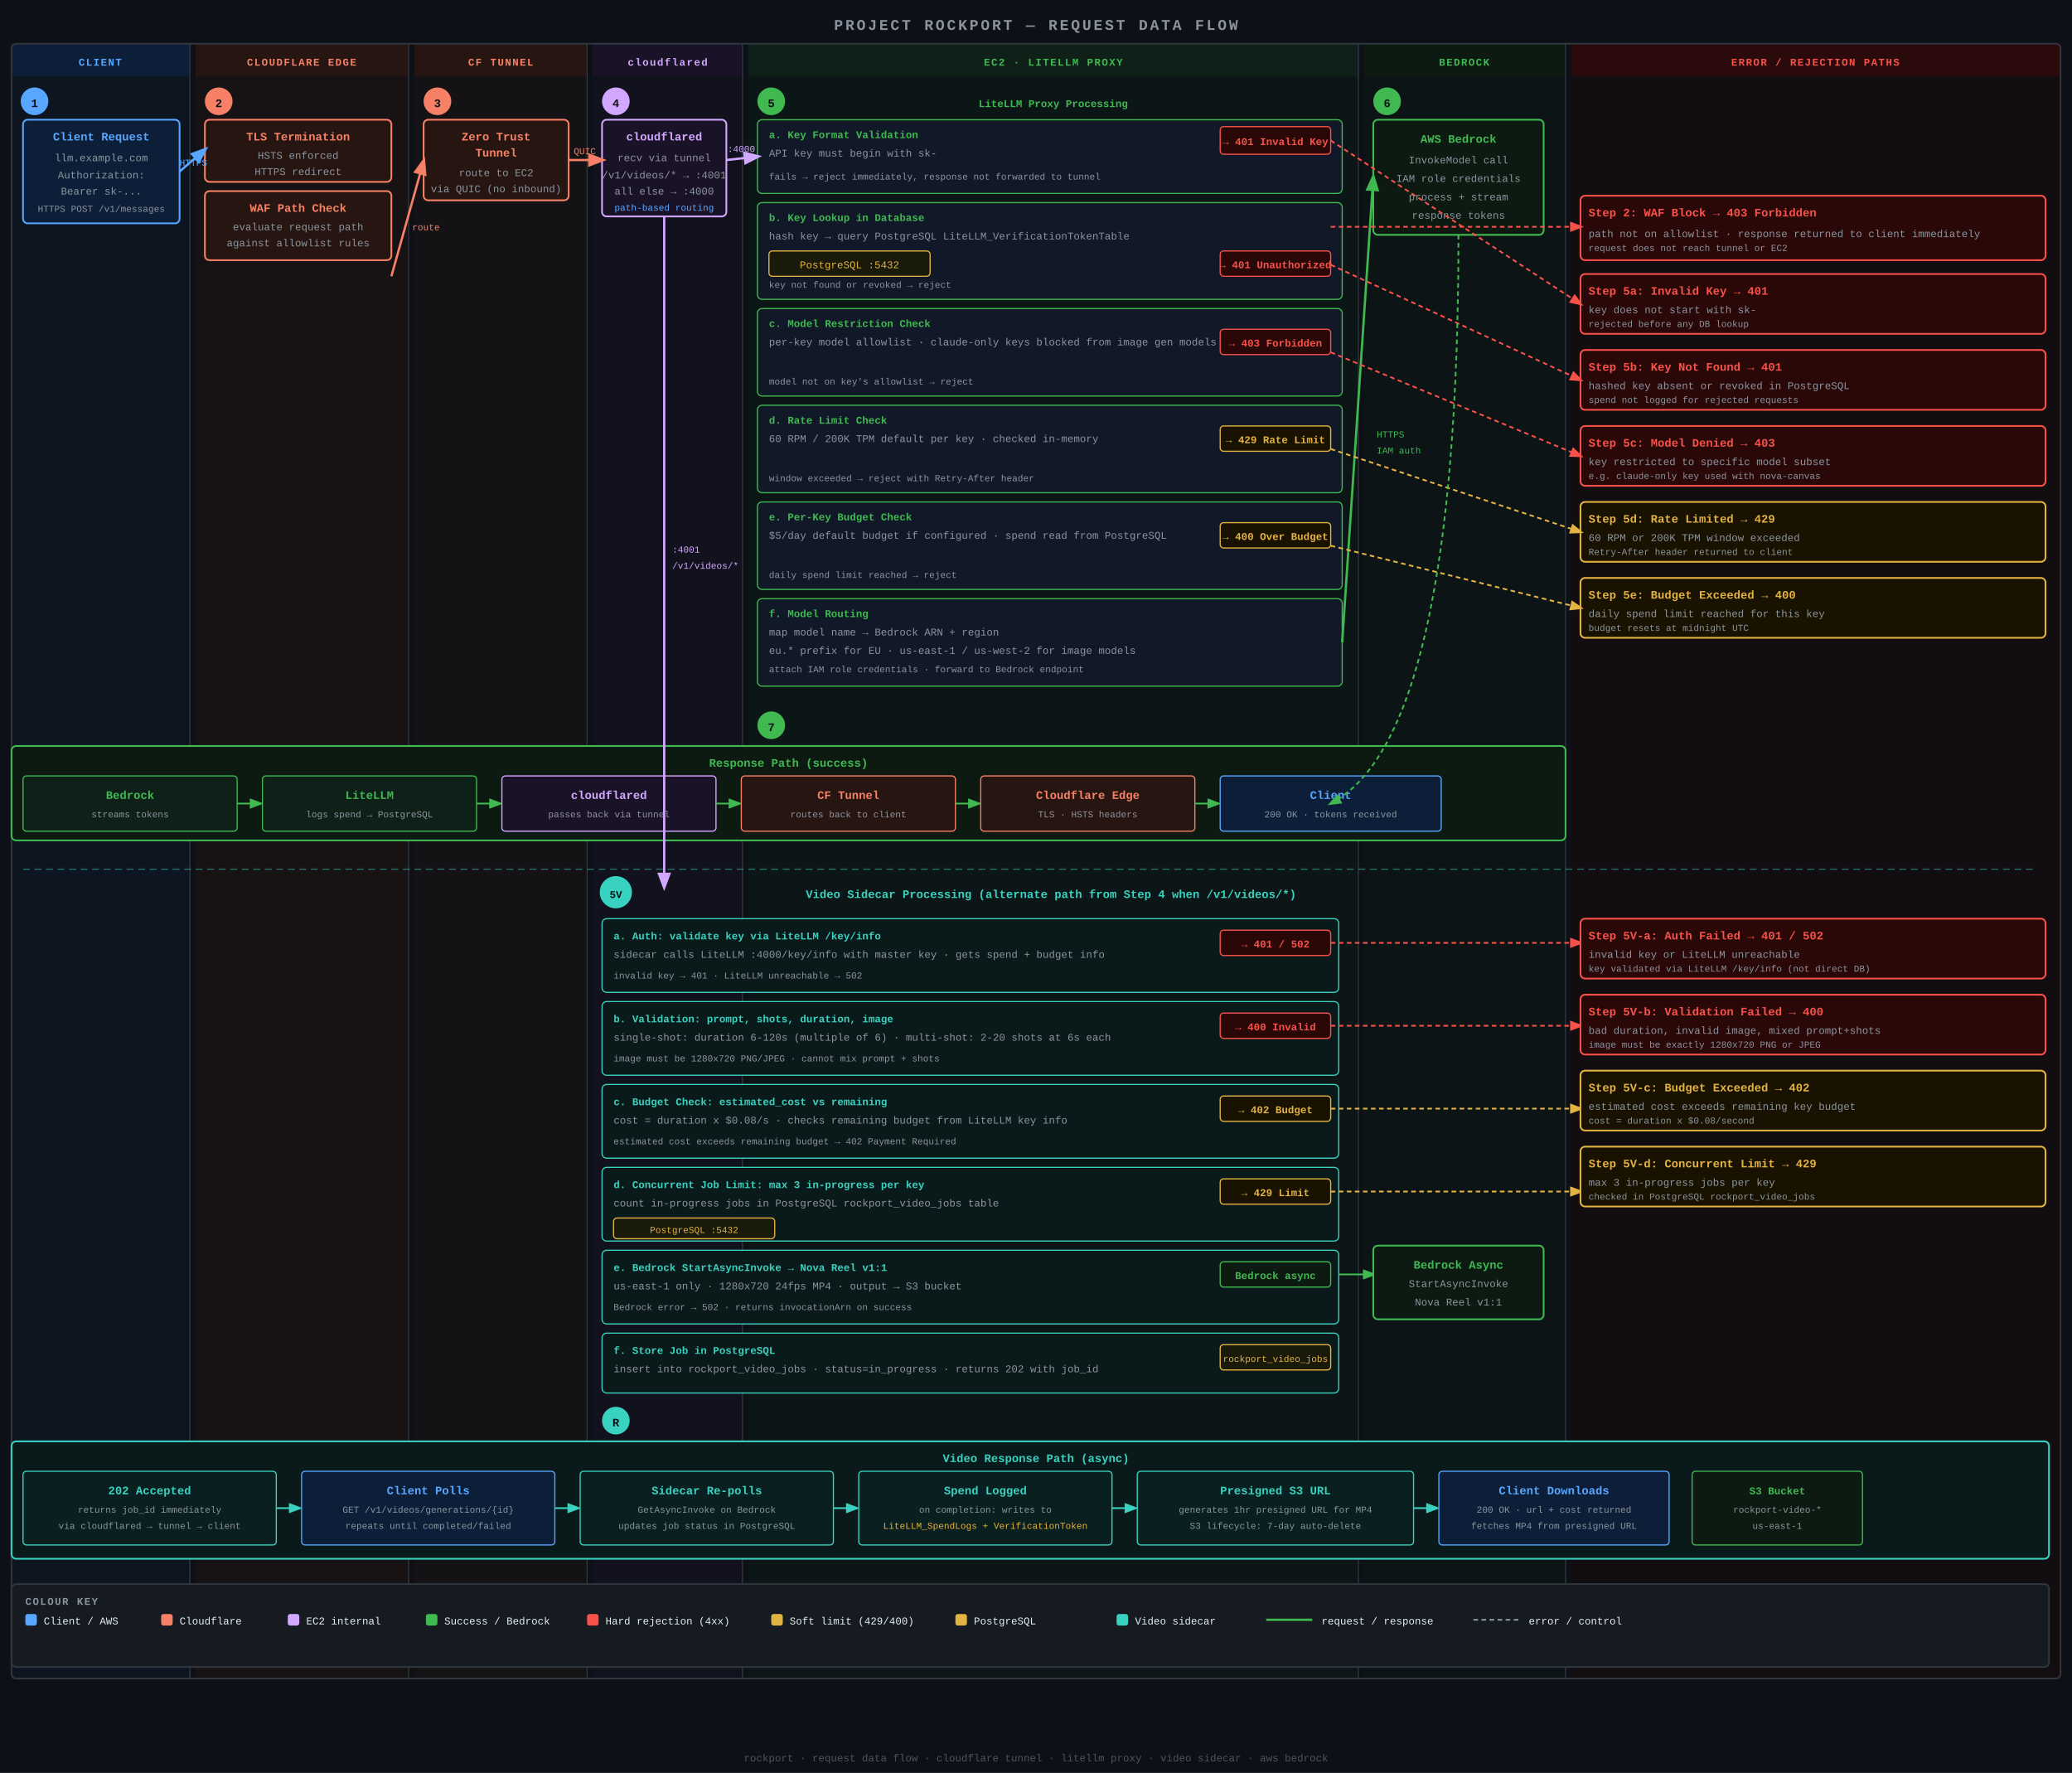
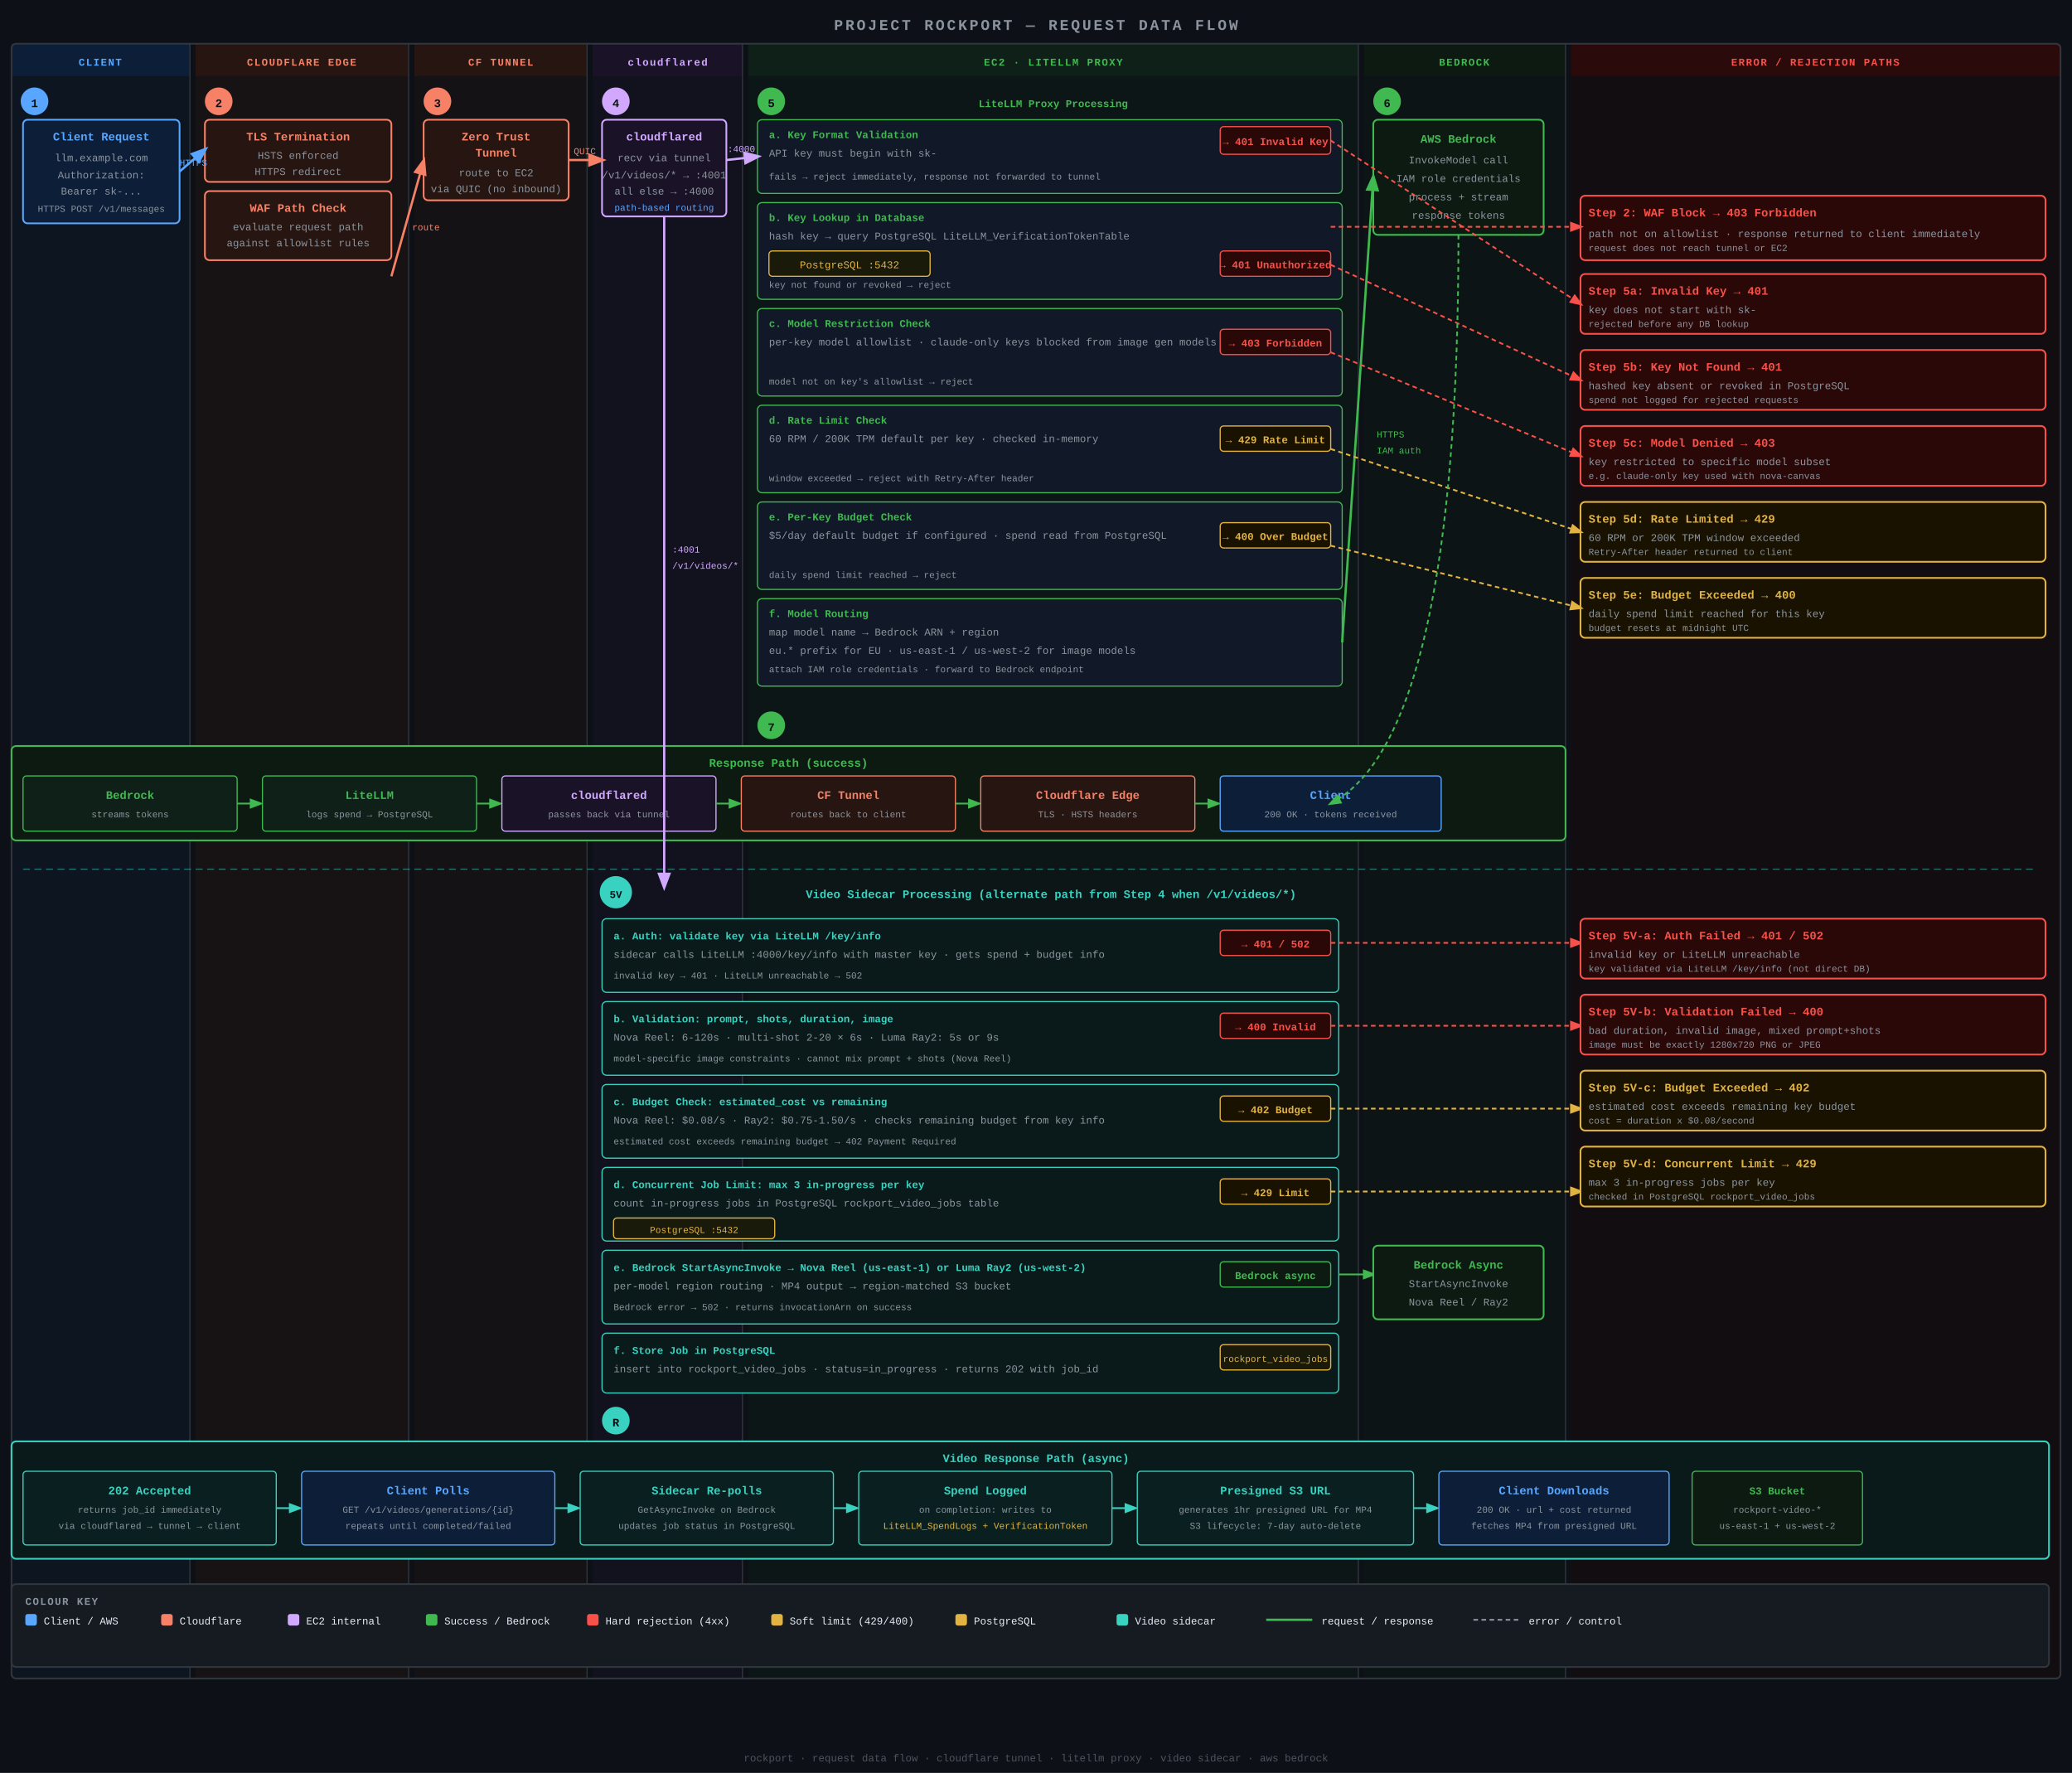
<svg xmlns="http://www.w3.org/2000/svg" viewBox="0 0 1800 1540" width="1800" height="1540" font-family="'Courier New', Courier, monospace">
  <defs>
    <marker id="ah" markerWidth="8" markerHeight="8" refX="6" refY="3" orient="auto">
      <path d="M0,0 L0,6 L8,3 z" fill="#8b949e" />
    </marker>
    <marker id="ah-green" markerWidth="8" markerHeight="8" refX="6" refY="3" orient="auto">
      <path d="M0,0 L0,6 L8,3 z" fill="#3fb950" />
    </marker>
    <marker id="ah-red" markerWidth="8" markerHeight="8" refX="6" refY="3" orient="auto">
      <path d="M0,0 L0,6 L8,3 z" fill="#f85149" />
    </marker>
    <marker id="ah-orange" markerWidth="8" markerHeight="8" refX="6" refY="3" orient="auto">
      <path d="M0,0 L0,6 L8,3 z" fill="#f78166" />
    </marker>
    <marker id="ah-blue" markerWidth="8" markerHeight="8" refX="6" refY="3" orient="auto">
      <path d="M0,0 L0,6 L8,3 z" fill="#58a6ff" />
    </marker>
    <marker id="ah-purple" markerWidth="8" markerHeight="8" refX="6" refY="3" orient="auto">
      <path d="M0,0 L0,6 L8,3 z" fill="#d2a8ff" />
    </marker>
    <marker id="ah-yellow" markerWidth="8" markerHeight="8" refX="6" refY="3" orient="auto">
      <path d="M0,0 L0,6 L8,3 z" fill="#e3b341" />
    </marker>
    <marker id="ah-cyan" markerWidth="8" markerHeight="8" refX="6" refY="3" orient="auto">
      <path d="M0,0 L0,6 L8,3 z" fill="#39d2c0" />
    </marker>
    <marker id="ah-down" markerWidth="8" markerHeight="8" refX="3" refY="6" orient="auto">
      <path d="M0,0 L6,0 L3,8 z" fill="#d2a8ff" />
    </marker>
  </defs>
  <rect width="1800" height="1540" fill="#0d1117" />
  <text x="900" y="26" text-anchor="middle" fill="#8b949e" font-size="13" font-weight="bold" letter-spacing="2">PROJECT ROCKPORT — REQUEST DATA FLOW</text>
  <rect x="10" y="38" width="155" height="1420" rx="0" fill="#0d1f38" opacity="0.3" />
  <rect x="170" y="38" width="185" height="1420" rx="0" fill="#261510" opacity="0.4" />
  <rect x="360" y="38" width="150" height="1420" rx="0" fill="#261510" opacity="0.25" />
  <rect x="515" y="38" width="130" height="1420" rx="0" fill="#1a1327" opacity="0.35" />
  <rect x="650" y="38" width="530" height="1420" rx="0" fill="#0f2018" opacity="0.35" />
  <rect x="1185" y="38" width="175" height="1420" rx="0" fill="#0d1a12" opacity="0.4" />
  <rect x="1365" y="38" width="425" height="1420" rx="0" fill="#1a0808" opacity="0.4" />
  <rect x="10" y="38" width="155" height="28" fill="#0d1f38" />
  <rect x="170" y="38" width="185" height="28" fill="#261510" />
  <rect x="360" y="38" width="150" height="28" fill="#261510" />
  <rect x="515" y="38" width="130" height="28" fill="#1a1327" />
  <rect x="650" y="38" width="530" height="28" fill="#0f2018" />
  <rect x="1185" y="38" width="175" height="28" fill="#0d1a12" />
  <rect x="1365" y="38" width="425" height="28" fill="#2a0a0a" />
  <text x="87" y="57" text-anchor="middle" fill="#58a6ff" font-size="9" font-weight="bold" letter-spacing="1">CLIENT</text>
  <text x="262" y="57" text-anchor="middle" fill="#f78166" font-size="9" font-weight="bold" letter-spacing="1">CLOUDFLARE EDGE</text>
  <text x="435" y="57" text-anchor="middle" fill="#f78166" font-size="9" font-weight="bold" letter-spacing="1">CF TUNNEL</text>
  <text x="580" y="57" text-anchor="middle" fill="#d2a8ff" font-size="9" font-weight="bold" letter-spacing="1">cloudflared</text>
  <text x="915" y="57" text-anchor="middle" fill="#3fb950" font-size="9" font-weight="bold" letter-spacing="1">EC2 · LITELLM PROXY</text>
  <text x="1272" y="57" text-anchor="middle" fill="#3fb950" font-size="9" font-weight="bold" letter-spacing="1">BEDROCK</text>
  <text x="1577" y="57" text-anchor="middle" fill="#f85149" font-size="9" font-weight="bold" letter-spacing="1">ERROR / REJECTION PATHS</text>
  <line x1="165" y1="38" x2="165" y2="1458" stroke="#30363d" stroke-width="1" />
  <line x1="355" y1="38" x2="355" y2="1458" stroke="#30363d" stroke-width="1" />
  <line x1="510" y1="38" x2="510" y2="1458" stroke="#30363d" stroke-width="1" />
  <line x1="645" y1="38" x2="645" y2="1458" stroke="#30363d" stroke-width="1" />
  <line x1="1180" y1="38" x2="1180" y2="1458" stroke="#30363d" stroke-width="1" />
  <line x1="1360" y1="38" x2="1360" y2="1458" stroke="#30363d" stroke-width="1" />
  <rect x="10" y="38" width="1780" height="1420" rx="4" fill="none" stroke="#30363d" stroke-width="1.5" />
  <circle cx="30" cy="88" r="12" fill="#58a6ff" />
  <text x="30" y="93" text-anchor="middle" fill="#0d1117" font-size="10" font-weight="bold">1</text>
  <rect x="20" y="104" width="136" height="90" rx="4" fill="#0d1f38" stroke="#58a6ff" stroke-width="1.5" />
  <text x="88" y="122" text-anchor="middle" fill="#58a6ff" font-size="10" font-weight="bold">Client Request</text>
  <text x="88" y="140" text-anchor="middle" fill="#8b949e" font-size="9">llm.example.com</text>
  <text x="88" y="155" text-anchor="middle" fill="#8b949e" font-size="9">Authorization:</text>
  <text x="88" y="169" text-anchor="middle" fill="#8b949e" font-size="9">Bearer sk-...</text>
  <text x="88" y="184" text-anchor="middle" fill="#8b949e" font-size="8">HTTPS POST /v1/messages</text>
  <circle cx="190" cy="88" r="12" fill="#f78166" />
  <text x="190" y="93" text-anchor="middle" fill="#0d1117" font-size="10" font-weight="bold">2</text>
  <rect x="178" y="104" width="162" height="54" rx="4" fill="#261510" stroke="#f78166" stroke-width="1.5" />
  <text x="259" y="122" text-anchor="middle" fill="#f78166" font-size="10" font-weight="bold">TLS Termination</text>
  <text x="259" y="138" text-anchor="middle" fill="#8b949e" font-size="9">HSTS enforced</text>
  <text x="259" y="152" text-anchor="middle" fill="#8b949e" font-size="9">HTTPS redirect</text>
  <rect x="178" y="166" width="162" height="60" rx="4" fill="#261510" stroke="#f78166" stroke-width="1.5" />
  <text x="259" y="184" text-anchor="middle" fill="#f78166" font-size="10" font-weight="bold">WAF Path Check</text>
  <text x="259" y="200" text-anchor="middle" fill="#8b949e" font-size="9">evaluate request path</text>
  <text x="259" y="214" text-anchor="middle" fill="#8b949e" font-size="9">against allowlist rules</text>
  <circle cx="380" cy="88" r="12" fill="#f78166" />
  <text x="380" y="93" text-anchor="middle" fill="#0d1117" font-size="10" font-weight="bold">3</text>
  <rect x="368" y="104" width="126" height="70" rx="4" fill="#261510" stroke="#f78166" stroke-width="1.5" />
  <text x="431" y="122" text-anchor="middle" fill="#f78166" font-size="10" font-weight="bold">Zero Trust</text>
  <text x="431" y="136" text-anchor="middle" fill="#f78166" font-size="10" font-weight="bold">Tunnel</text>
  <text x="431" y="153" text-anchor="middle" fill="#8b949e" font-size="9">route to EC2</text>
  <text x="431" y="167" text-anchor="middle" fill="#8b949e" font-size="9">via QUIC (no inbound)</text>
  <circle cx="535" cy="88" r="12" fill="#d2a8ff" />
  <text x="535" y="93" text-anchor="middle" fill="#0d1117" font-size="10" font-weight="bold">4</text>
  <rect x="523" y="104" width="108" height="84" rx="4" fill="#1a1327" stroke="#d2a8ff" stroke-width="1.5" />
  <text x="577" y="122" text-anchor="middle" fill="#d2a8ff" font-size="10" font-weight="bold">cloudflared</text>
  <text x="577" y="140" text-anchor="middle" fill="#8b949e" font-size="9">recv via tunnel</text>
  <text x="577" y="155" text-anchor="middle" fill="#8b949e" font-size="9">/v1/videos/* → :4001</text>
  <text x="577" y="169" text-anchor="middle" fill="#8b949e" font-size="9">all else → :4000</text>
  <text x="577" y="183" text-anchor="middle" fill="#58a6ff" font-size="8">path-based routing</text>
  <circle cx="670" cy="88" r="12" fill="#3fb950" />
  <text x="670" y="93" text-anchor="middle" fill="#0d1117" font-size="10" font-weight="bold">5</text>
  <text x="915" y="93" text-anchor="middle" fill="#3fb950" font-size="9" font-weight="bold">LiteLLM Proxy Processing</text>
  <rect x="658" y="104" width="508" height="64" rx="4" fill="#111827" stroke="#3fb950" stroke-width="1" />
  <text x="668" y="120" fill="#3fb950" font-size="9" font-weight="bold">a.  Key Format Validation</text>
  <text x="668" y="136" fill="#8b949e" font-size="9">API key must begin with  sk-</text>
  <rect x="1060" y="110" width="96" height="24" rx="3" fill="#2a0808" stroke="#f85149" stroke-width="1" />
  <text x="1108" y="126" text-anchor="middle" fill="#f85149" font-size="9" font-weight="bold">→ 401 Invalid Key</text>
  <text x="668" y="156" fill="#8b949e" font-size="8">fails → reject immediately, response not forwarded to tunnel</text>
  <rect x="658" y="176" width="508" height="84" rx="4" fill="#111827" stroke="#3fb950" stroke-width="1" />
  <text x="668" y="192" fill="#3fb950" font-size="9" font-weight="bold">b.  Key Lookup in Database</text>
  <text x="668" y="208" fill="#8b949e" font-size="9">hash key → query PostgreSQL  LiteLLM_VerificationTokenTable</text>
  <rect x="668" y="218" width="140" height="22" rx="3" fill="#1a1a0a" stroke="#e3b341" stroke-width="1" />
  <text x="738" y="233" text-anchor="middle" fill="#e3b341" font-size="9">PostgreSQL :5432</text>
  <rect x="1060" y="218" width="96" height="22" rx="3" fill="#2a0808" stroke="#f85149" stroke-width="1" />
  <text x="1108" y="233" text-anchor="middle" fill="#f85149" font-size="9" font-weight="bold">→ 401 Unauthorized</text>
  <text x="668" y="250" fill="#8b949e" font-size="8">key not found or revoked → reject</text>
  <rect x="658" y="268" width="508" height="76" rx="4" fill="#111827" stroke="#3fb950" stroke-width="1" />
  <text x="668" y="284" fill="#3fb950" font-size="9" font-weight="bold">c.  Model Restriction Check</text>
  <text x="668" y="300" fill="#8b949e" font-size="9">per-key model allowlist · claude-only keys blocked from image gen models</text>
  <rect x="1060" y="286" width="96" height="22" rx="3" fill="#2a0808" stroke="#f85149" stroke-width="1" />
  <text x="1108" y="301" text-anchor="middle" fill="#f85149" font-size="9" font-weight="bold">→ 403 Forbidden</text>
  <text x="668" y="334" fill="#8b949e" font-size="8">model not on key's allowlist → reject</text>
  <rect x="658" y="352" width="508" height="76" rx="4" fill="#111827" stroke="#3fb950" stroke-width="1" />
  <text x="668" y="368" fill="#3fb950" font-size="9" font-weight="bold">d.  Rate Limit Check</text>
  <text x="668" y="384" fill="#8b949e" font-size="9">60 RPM  /  200K TPM default per key  ·  checked in-memory</text>
  <rect x="1060" y="370" width="96" height="22" rx="3" fill="#1a1200" stroke="#e3b341" stroke-width="1" />
  <text x="1108" y="385" text-anchor="middle" fill="#e3b341" font-size="9" font-weight="bold">→ 429 Rate Limit</text>
  <text x="668" y="418" fill="#8b949e" font-size="8">window exceeded → reject with Retry-After header</text>
  <rect x="658" y="436" width="508" height="76" rx="4" fill="#111827" stroke="#3fb950" stroke-width="1" />
  <text x="668" y="452" fill="#3fb950" font-size="9" font-weight="bold">e.  Per-Key Budget Check</text>
  <text x="668" y="468" fill="#8b949e" font-size="9">$5/day default budget if configured  ·  spend read from PostgreSQL</text>
  <rect x="1060" y="454" width="96" height="22" rx="3" fill="#1a1200" stroke="#e3b341" stroke-width="1" />
  <text x="1108" y="469" text-anchor="middle" fill="#e3b341" font-size="9" font-weight="bold">→ 400 Over Budget</text>
  <text x="668" y="502" fill="#8b949e" font-size="8">daily spend limit reached → reject</text>
  <rect x="658" y="520" width="508" height="76" rx="4" fill="#111827" stroke="#3fb950" stroke-width="1" />
  <text x="668" y="536" fill="#3fb950" font-size="9" font-weight="bold">f.  Model Routing</text>
  <text x="668" y="552" fill="#8b949e" font-size="9">map model name → Bedrock ARN + region</text>
  <text x="668" y="568" fill="#8b949e" font-size="9">eu.* prefix for EU  ·  us-east-1 / us-west-2 for image models</text>
  <text x="668" y="584" fill="#8b949e" font-size="8">attach IAM role credentials · forward to Bedrock endpoint</text>
  <circle cx="1205" cy="88" r="12" fill="#3fb950" />
  <text x="1205" y="93" text-anchor="middle" fill="#0d1117" font-size="10" font-weight="bold">6</text>
  <rect x="1193" y="104" width="148" height="100" rx="4" fill="#0d1a12" stroke="#3fb950" stroke-width="1.5" />
  <text x="1267" y="124" text-anchor="middle" fill="#3fb950" font-size="10" font-weight="bold">AWS Bedrock</text>
  <text x="1267" y="142" text-anchor="middle" fill="#8b949e" font-size="9">InvokeModel call</text>
  <text x="1267" y="158" text-anchor="middle" fill="#8b949e" font-size="9">IAM role credentials</text>
  <text x="1267" y="174" text-anchor="middle" fill="#8b949e" font-size="9">process + stream</text>
  <text x="1267" y="190" text-anchor="middle" fill="#8b949e" font-size="9">response tokens</text>
  <rect x="1373" y="170" width="404" height="56" rx="4" fill="#2a0808" stroke="#f85149" stroke-width="1.5" />
  <text x="1380" y="188" fill="#f85149" font-size="10" font-weight="bold">Step 2: WAF Block → 403 Forbidden</text>
  <text x="1380" y="206" fill="#8b949e" font-size="9">path not on allowlist · response returned to client immediately</text>
  <text x="1380" y="218" fill="#8b949e" font-size="8">request does not reach tunnel or EC2</text>
  <rect x="1373" y="238" width="404" height="52" rx="4" fill="#2a0808" stroke="#f85149" stroke-width="1.5" />
  <text x="1380" y="256" fill="#f85149" font-size="10" font-weight="bold">Step 5a: Invalid Key → 401</text>
  <text x="1380" y="272" fill="#8b949e" font-size="9">key does not start with  sk-</text>
  <text x="1380" y="284" fill="#8b949e" font-size="8">rejected before any DB lookup</text>
  <rect x="1373" y="304" width="404" height="52" rx="4" fill="#2a0808" stroke="#f85149" stroke-width="1.5" />
  <text x="1380" y="322" fill="#f85149" font-size="10" font-weight="bold">Step 5b: Key Not Found → 401</text>
  <text x="1380" y="338" fill="#8b949e" font-size="9">hashed key absent or revoked in PostgreSQL</text>
  <text x="1380" y="350" fill="#8b949e" font-size="8">spend not logged for rejected requests</text>
  <rect x="1373" y="370" width="404" height="52" rx="4" fill="#2a0808" stroke="#f85149" stroke-width="1.5" />
  <text x="1380" y="388" fill="#f85149" font-size="10" font-weight="bold">Step 5c: Model Denied → 403</text>
  <text x="1380" y="404" fill="#8b949e" font-size="9">key restricted to specific model subset</text>
  <text x="1380" y="416" fill="#8b949e" font-size="8">e.g. claude-only key used with nova-canvas</text>
  <rect x="1373" y="436" width="404" height="52" rx="4" fill="#1a1200" stroke="#e3b341" stroke-width="1.5" />
  <text x="1380" y="454" fill="#e3b341" font-size="10" font-weight="bold">Step 5d: Rate Limited → 429</text>
  <text x="1380" y="470" fill="#8b949e" font-size="9">60 RPM or 200K TPM window exceeded</text>
  <text x="1380" y="482" fill="#8b949e" font-size="8">Retry-After header returned to client</text>
  <rect x="1373" y="502" width="404" height="52" rx="4" fill="#1a1200" stroke="#e3b341" stroke-width="1.5" />
  <text x="1380" y="520" fill="#e3b341" font-size="10" font-weight="bold">Step 5e: Budget Exceeded → 400</text>
  <text x="1380" y="536" fill="#8b949e" font-size="9">daily spend limit reached for this key</text>
  <text x="1380" y="548" fill="#8b949e" font-size="8">budget resets at midnight UTC</text>
  <circle cx="670" cy="630" r="12" fill="#3fb950" />
  <text x="670" y="635" text-anchor="middle" fill="#0d1117" font-size="10" font-weight="bold">7</text>
  <rect x="10" y="648" width="1350" height="82" rx="4" fill="#0d1a12" stroke="#3fb950" stroke-width="1.5" />
  <text x="685" y="666" text-anchor="middle" fill="#3fb950" font-size="10" font-weight="bold">Response Path (success)</text>
  <rect x="20" y="674" width="186" height="48" rx="3" fill="#0f2018" stroke="#3fb950" stroke-width="1" />
  <text x="113" y="694" text-anchor="middle" fill="#3fb950" font-size="10" font-weight="bold">Bedrock</text>
  <text x="113" y="710" text-anchor="middle" fill="#8b949e" font-size="8">streams tokens</text>
  <line x1="206" y1="698" x2="226" y2="698" stroke="#3fb950" stroke-width="1.5" marker-end="url(#ah-green)" />
  <rect x="228" y="674" width="186" height="48" rx="3" fill="#0f2018" stroke="#3fb950" stroke-width="1" />
  <text x="321" y="694" text-anchor="middle" fill="#3fb950" font-size="10" font-weight="bold">LiteLLM</text>
  <text x="321" y="710" text-anchor="middle" fill="#8b949e" font-size="8">logs spend → PostgreSQL</text>
  <line x1="414" y1="698" x2="434" y2="698" stroke="#3fb950" stroke-width="1.5" marker-end="url(#ah-green)" />
  <rect x="436" y="674" width="186" height="48" rx="3" fill="#1a1327" stroke="#d2a8ff" stroke-width="1" />
  <text x="529" y="694" text-anchor="middle" fill="#d2a8ff" font-size="10" font-weight="bold">cloudflared</text>
  <text x="529" y="710" text-anchor="middle" fill="#8b949e" font-size="8">passes back via tunnel</text>
  <line x1="622" y1="698" x2="642" y2="698" stroke="#3fb950" stroke-width="1.5" marker-end="url(#ah-green)" />
  <rect x="644" y="674" width="186" height="48" rx="3" fill="#261510" stroke="#f78166" stroke-width="1" />
  <text x="737" y="694" text-anchor="middle" fill="#f78166" font-size="10" font-weight="bold">CF Tunnel</text>
  <text x="737" y="710" text-anchor="middle" fill="#8b949e" font-size="8">routes back to client</text>
  <line x1="830" y1="698" x2="850" y2="698" stroke="#3fb950" stroke-width="1.5" marker-end="url(#ah-green)" />
  <rect x="852" y="674" width="186" height="48" rx="3" fill="#261510" stroke="#f78166" stroke-width="1" />
  <text x="945" y="694" text-anchor="middle" fill="#f78166" font-size="10" font-weight="bold">Cloudflare Edge</text>
  <text x="945" y="710" text-anchor="middle" fill="#8b949e" font-size="8">TLS · HSTS headers</text>
  <line x1="1038" y1="698" x2="1058" y2="698" stroke="#3fb950" stroke-width="1.5" marker-end="url(#ah-green)" />
  <rect x="1060" y="674" width="192" height="48" rx="3" fill="#0d1f38" stroke="#58a6ff" stroke-width="1" />
  <text x="1156" y="694" text-anchor="middle" fill="#58a6ff" font-size="10" font-weight="bold">Client</text>
  <text x="1156" y="710" text-anchor="middle" fill="#8b949e" font-size="8">200 OK · tokens received</text>
  <line x1="156" y1="149" x2="178" y2="130" stroke="#58a6ff" stroke-width="2" marker-end="url(#ah-blue)" />
  <text x="168" y="144" text-anchor="middle" fill="#58a6ff" font-size="8">HTTPS</text>
  <line x1="340" y1="240" x2="368" y2="140" stroke="#f78166" stroke-width="2" marker-end="url(#ah-orange)" />
  <text x="358" y="200" fill="#f78166" font-size="8">route</text>
  <line x1="494" y1="139" x2="523" y2="139" stroke="#f78166" stroke-width="2" marker-end="url(#ah-orange)" />
  <text x="508" y="134" text-anchor="middle" fill="#f78166" font-size="8">QUIC</text>
  <line x1="631" y1="139" x2="658" y2="136" stroke="#d2a8ff" stroke-width="2" marker-end="url(#ah-purple)" />
  <text x="644" y="132" text-anchor="middle" fill="#d2a8ff" font-size="8">:4000</text>
  <line x1="1166" y1="558" x2="1193" y2="154" stroke="#3fb950" stroke-width="2" marker-end="url(#ah-green)" />
  <text x="1196" y="380" fill="#3fb950" font-size="8">HTTPS</text>
  <text x="1196" y="394" fill="#3fb950" font-size="8">IAM auth</text>
  <line x1="1156" y1="197" x2="1373" y2="197" stroke="#f85149" stroke-width="1.5" stroke-dasharray="4,3" marker-end="url(#ah-red)" />
  <line x1="1156" y1="122" x2="1373" y2="264" stroke="#f85149" stroke-width="1.5" stroke-dasharray="4,3" marker-end="url(#ah-red)" />
  <line x1="1156" y1="230" x2="1373" y2="330" stroke="#f85149" stroke-width="1.5" stroke-dasharray="4,3" marker-end="url(#ah-red)" />
  <line x1="1156" y1="306" x2="1373" y2="396" stroke="#f85149" stroke-width="1.5" stroke-dasharray="4,3" marker-end="url(#ah-red)" />
  <line x1="1156" y1="390" x2="1373" y2="462" stroke="#e3b341" stroke-width="1.5" stroke-dasharray="4,3" marker-end="url(#ah-yellow)" />
  <line x1="1156" y1="474" x2="1373" y2="528" stroke="#e3b341" stroke-width="1.5" stroke-dasharray="4,3" marker-end="url(#ah-yellow)" />
  <path d="M 1267 204 Q 1267 640 1156 698" stroke="#3fb950" stroke-width="1.5" stroke-dasharray="4,3" fill="none" marker-end="url(#ah-green)" />
  <line x1="20" y1="755" x2="1770" y2="755" stroke="#39d2c0" stroke-width="1" stroke-dasharray="6,4" opacity="0.5" />
  <circle cx="535" cy="775" r="14" fill="#39d2c0" />
  <text x="535" y="780" text-anchor="middle" fill="#0d1117" font-size="9" font-weight="bold">5V</text>
  <text x="700" y="780" text-anchor="start" fill="#39d2c0" font-size="10" font-weight="bold">Video Sidecar Processing (alternate path from Step 4 when /v1/videos/*)</text>
  <path d="M 577 188 L 577 770" stroke="#d2a8ff" stroke-width="2" marker-end="url(#ah-purple)" />
  <text x="584" y="480" fill="#d2a8ff" font-size="8">:4001</text>
  <text x="584" y="494" fill="#d2a8ff" font-size="8">/v1/videos/*</text>
  <rect x="523" y="798" width="640" height="64" rx="4" fill="#0a1a1a" stroke="#39d2c0" stroke-width="1" />
  <text x="533" y="816" fill="#39d2c0" font-size="9" font-weight="bold">a.  Auth: validate key via LiteLLM /key/info</text>
  <text x="533" y="832" fill="#8b949e" font-size="9">sidecar calls LiteLLM :4000/key/info with master key · gets spend + budget info</text>
  <text x="533" y="850" fill="#8b949e" font-size="8">invalid key → 401 · LiteLLM unreachable → 502</text>
  <rect x="1060" y="808" width="96" height="22" rx="3" fill="#2a0808" stroke="#f85149" stroke-width="1" />
  <text x="1108" y="823" text-anchor="middle" fill="#f85149" font-size="9" font-weight="bold">→ 401 / 502</text>
  <rect x="523" y="870" width="640" height="64" rx="4" fill="#0a1a1a" stroke="#39d2c0" stroke-width="1" />
  <text x="533" y="888" fill="#39d2c0" font-size="9" font-weight="bold">b.  Validation: prompt, shots, duration, image</text>
-   <text x="533" y="904" fill="#8b949e" font-size="9">single-shot: duration 6-120s (multiple of 6) · multi-shot: 2-20 shots at 6s each</text>
-   <text x="533" y="922" fill="#8b949e" font-size="8">image must be 1280x720 PNG/JPEG · cannot mix prompt + shots</text>
+   <text x="533" y="904" fill="#8b949e" font-size="9">Nova Reel: 6-120s · multi-shot 2-20 × 6s · Luma Ray2: 5s or 9s</text>
+   <text x="533" y="922" fill="#8b949e" font-size="8">model-specific image constraints · cannot mix prompt + shots (Nova Reel)</text>
  <rect x="1060" y="880" width="96" height="22" rx="3" fill="#2a0808" stroke="#f85149" stroke-width="1" />
  <text x="1108" y="895" text-anchor="middle" fill="#f85149" font-size="9" font-weight="bold">→ 400 Invalid</text>
  <rect x="523" y="942" width="640" height="64" rx="4" fill="#0a1a1a" stroke="#39d2c0" stroke-width="1" />
  <text x="533" y="960" fill="#39d2c0" font-size="9" font-weight="bold">c.  Budget Check: estimated_cost vs remaining</text>
-   <text x="533" y="976" fill="#8b949e" font-size="9">cost = duration x $0.08/s · checks remaining budget from LiteLLM key info</text>
+   <text x="533" y="976" fill="#8b949e" font-size="9">Nova Reel: $0.08/s · Ray2: $0.75-1.50/s · checks remaining budget from key info</text>
  <text x="533" y="994" fill="#8b949e" font-size="8">estimated cost exceeds remaining budget → 402 Payment Required</text>
  <rect x="1060" y="952" width="96" height="22" rx="3" fill="#1a1200" stroke="#e3b341" stroke-width="1" />
  <text x="1108" y="967" text-anchor="middle" fill="#e3b341" font-size="9" font-weight="bold">→ 402 Budget</text>
  <rect x="523" y="1014" width="640" height="64" rx="4" fill="#0a1a1a" stroke="#39d2c0" stroke-width="1" />
  <text x="533" y="1032" fill="#39d2c0" font-size="9" font-weight="bold">d.  Concurrent Job Limit: max 3 in-progress per key</text>
  <text x="533" y="1048" fill="#8b949e" font-size="9">count in-progress jobs in PostgreSQL rockport_video_jobs table</text>
  <rect x="533" y="1058" width="140" height="18" rx="3" fill="#1a1a0a" stroke="#e3b341" stroke-width="1" />
  <text x="603" y="1071" text-anchor="middle" fill="#e3b341" font-size="8">PostgreSQL :5432</text>
  <rect x="1060" y="1024" width="96" height="22" rx="3" fill="#1a1200" stroke="#e3b341" stroke-width="1" />
  <text x="1108" y="1039" text-anchor="middle" fill="#e3b341" font-size="9" font-weight="bold">→ 429 Limit</text>
  <rect x="523" y="1086" width="640" height="64" rx="4" fill="#0a1a1a" stroke="#39d2c0" stroke-width="1" />
-   <text x="533" y="1104" fill="#39d2c0" font-size="9" font-weight="bold">e.  Bedrock StartAsyncInvoke → Nova Reel v1:1</text>
-   <text x="533" y="1120" fill="#8b949e" font-size="9">us-east-1 only · 1280x720 24fps MP4 · output → S3 bucket</text>
+   <text x="533" y="1104" fill="#39d2c0" font-size="9" font-weight="bold">e.  Bedrock StartAsyncInvoke → Nova Reel (us-east-1) or Luma Ray2 (us-west-2)</text>
+   <text x="533" y="1120" fill="#8b949e" font-size="9">per-model region routing · MP4 output → region-matched S3 bucket</text>
  <text x="533" y="1138" fill="#8b949e" font-size="8">Bedrock error → 502 · returns invocationArn on success</text>
  <rect x="1060" y="1096" width="96" height="22" rx="3" fill="#0d1a12" stroke="#3fb950" stroke-width="1" />
  <text x="1108" y="1111" text-anchor="middle" fill="#3fb950" font-size="9" font-weight="bold">Bedrock async</text>
  <rect x="523" y="1158" width="640" height="52" rx="4" fill="#0a1a1a" stroke="#39d2c0" stroke-width="1" />
  <text x="533" y="1176" fill="#39d2c0" font-size="9" font-weight="bold">f.  Store Job in PostgreSQL</text>
  <text x="533" y="1192" fill="#8b949e" font-size="9">insert into rockport_video_jobs · status=in_progress · returns 202 with job_id</text>
  <rect x="1060" y="1168" width="96" height="22" rx="3" fill="#1a1a0a" stroke="#e3b341" stroke-width="1" />
  <text x="1108" y="1183" text-anchor="middle" fill="#e3b341" font-size="8">rockport_video_jobs</text>
  <line x1="1163" y1="1107" x2="1193" y2="1107" stroke="#3fb950" stroke-width="1.5" marker-end="url(#ah-green)" />
  <line x1="1156" y1="819" x2="1373" y2="819" stroke="#f85149" stroke-width="1.5" stroke-dasharray="4,3" marker-end="url(#ah-red)" />
  <line x1="1156" y1="891" x2="1373" y2="891" stroke="#f85149" stroke-width="1.5" stroke-dasharray="4,3" marker-end="url(#ah-red)" />
  <line x1="1156" y1="963" x2="1373" y2="963" stroke="#e3b341" stroke-width="1.5" stroke-dasharray="4,3" marker-end="url(#ah-yellow)" />
  <line x1="1156" y1="1035" x2="1373" y2="1035" stroke="#e3b341" stroke-width="1.5" stroke-dasharray="4,3" marker-end="url(#ah-yellow)" />
  <rect x="1373" y="798" width="404" height="52" rx="4" fill="#2a0808" stroke="#f85149" stroke-width="1.5" />
  <text x="1380" y="816" fill="#f85149" font-size="10" font-weight="bold">Step 5V-a: Auth Failed → 401 / 502</text>
  <text x="1380" y="832" fill="#8b949e" font-size="9">invalid key or LiteLLM unreachable</text>
  <text x="1380" y="844" fill="#8b949e" font-size="8">key validated via LiteLLM /key/info (not direct DB)</text>
  <rect x="1373" y="864" width="404" height="52" rx="4" fill="#2a0808" stroke="#f85149" stroke-width="1.5" />
  <text x="1380" y="882" fill="#f85149" font-size="10" font-weight="bold">Step 5V-b: Validation Failed → 400</text>
  <text x="1380" y="898" fill="#8b949e" font-size="9">bad duration, invalid image, mixed prompt+shots</text>
  <text x="1380" y="910" fill="#8b949e" font-size="8">image must be exactly 1280x720 PNG or JPEG</text>
  <rect x="1373" y="930" width="404" height="52" rx="4" fill="#1a1200" stroke="#e3b341" stroke-width="1.5" />
  <text x="1380" y="948" fill="#e3b341" font-size="10" font-weight="bold">Step 5V-c: Budget Exceeded → 402</text>
  <text x="1380" y="964" fill="#8b949e" font-size="9">estimated cost exceeds remaining key budget</text>
  <text x="1380" y="976" fill="#8b949e" font-size="8">cost = duration x $0.08/second</text>
  <rect x="1373" y="996" width="404" height="52" rx="4" fill="#1a1200" stroke="#e3b341" stroke-width="1.5" />
  <text x="1380" y="1014" fill="#e3b341" font-size="10" font-weight="bold">Step 5V-d: Concurrent Limit → 429</text>
  <text x="1380" y="1030" fill="#8b949e" font-size="9">max 3 in-progress jobs per key</text>
  <text x="1380" y="1042" fill="#8b949e" font-size="8">checked in PostgreSQL rockport_video_jobs</text>
  <rect x="1193" y="1082" width="148" height="64" rx="4" fill="#0d1a12" stroke="#3fb950" stroke-width="1.5" />
  <text x="1267" y="1102" text-anchor="middle" fill="#3fb950" font-size="10" font-weight="bold">Bedrock Async</text>
  <text x="1267" y="1118" text-anchor="middle" fill="#8b949e" font-size="9">StartAsyncInvoke</text>
-   <text x="1267" y="1134" text-anchor="middle" fill="#8b949e" font-size="9">Nova Reel v1:1</text>
+   <text x="1267" y="1134" text-anchor="middle" fill="#8b949e" font-size="9">Nova Reel / Ray2</text>
  <circle cx="535" cy="1234" r="12" fill="#39d2c0" />
  <text x="535" y="1239" text-anchor="middle" fill="#0d1117" font-size="10" font-weight="bold">R</text>
  <rect x="10" y="1252" width="1770" height="102" rx="4" fill="#0a1a1a" stroke="#39d2c0" stroke-width="1.5" />
  <text x="900" y="1270" text-anchor="middle" fill="#39d2c0" font-size="10" font-weight="bold">Video Response Path (async)</text>
  <rect x="20" y="1278" width="220" height="64" rx="3" fill="#0a2020" stroke="#39d2c0" stroke-width="1" />
  <text x="130" y="1298" text-anchor="middle" fill="#39d2c0" font-size="10" font-weight="bold">202 Accepted</text>
  <text x="130" y="1314" text-anchor="middle" fill="#8b949e" font-size="8">returns job_id immediately</text>
  <text x="130" y="1328" text-anchor="middle" fill="#8b949e" font-size="8">via cloudflared → tunnel → client</text>
  <line x1="240" y1="1310" x2="260" y2="1310" stroke="#39d2c0" stroke-width="1.5" marker-end="url(#ah-cyan)" />
  <rect x="262" y="1278" width="220" height="64" rx="3" fill="#0d1f38" stroke="#58a6ff" stroke-width="1" />
  <text x="372" y="1298" text-anchor="middle" fill="#58a6ff" font-size="10" font-weight="bold">Client Polls</text>
  <text x="372" y="1314" text-anchor="middle" fill="#8b949e" font-size="8">GET /v1/videos/generations/{id}</text>
  <text x="372" y="1328" text-anchor="middle" fill="#8b949e" font-size="8">repeats until completed/failed</text>
  <line x1="482" y1="1310" x2="502" y2="1310" stroke="#39d2c0" stroke-width="1.5" marker-end="url(#ah-cyan)" />
  <rect x="504" y="1278" width="220" height="64" rx="3" fill="#0a2020" stroke="#39d2c0" stroke-width="1" />
  <text x="614" y="1298" text-anchor="middle" fill="#39d2c0" font-size="10" font-weight="bold">Sidecar Re-polls</text>
  <text x="614" y="1314" text-anchor="middle" fill="#8b949e" font-size="8">GetAsyncInvoke on Bedrock</text>
  <text x="614" y="1328" text-anchor="middle" fill="#8b949e" font-size="8">updates job status in PostgreSQL</text>
  <line x1="724" y1="1310" x2="744" y2="1310" stroke="#39d2c0" stroke-width="1.5" marker-end="url(#ah-cyan)" />
  <rect x="746" y="1278" width="220" height="64" rx="3" fill="#0a2020" stroke="#39d2c0" stroke-width="1" />
  <text x="856" y="1298" text-anchor="middle" fill="#39d2c0" font-size="10" font-weight="bold">Spend Logged</text>
  <text x="856" y="1314" text-anchor="middle" fill="#8b949e" font-size="8">on completion: writes to</text>
  <text x="856" y="1328" text-anchor="middle" fill="#e3b341" font-size="8">LiteLLM_SpendLogs + VerificationToken</text>
  <line x1="966" y1="1310" x2="986" y2="1310" stroke="#39d2c0" stroke-width="1.5" marker-end="url(#ah-cyan)" />
  <rect x="988" y="1278" width="240" height="64" rx="3" fill="#0a2020" stroke="#39d2c0" stroke-width="1" />
  <text x="1108" y="1298" text-anchor="middle" fill="#39d2c0" font-size="10" font-weight="bold">Presigned S3 URL</text>
  <text x="1108" y="1314" text-anchor="middle" fill="#8b949e" font-size="8">generates 1hr presigned URL for MP4</text>
  <text x="1108" y="1328" text-anchor="middle" fill="#8b949e" font-size="8">S3 lifecycle: 7-day auto-delete</text>
  <line x1="1228" y1="1310" x2="1248" y2="1310" stroke="#39d2c0" stroke-width="1.5" marker-end="url(#ah-cyan)" />
  <rect x="1250" y="1278" width="200" height="64" rx="3" fill="#0d1f38" stroke="#58a6ff" stroke-width="1" />
  <text x="1350" y="1298" text-anchor="middle" fill="#58a6ff" font-size="10" font-weight="bold">Client Downloads</text>
  <text x="1350" y="1314" text-anchor="middle" fill="#8b949e" font-size="8">200 OK · url + cost returned</text>
  <text x="1350" y="1328" text-anchor="middle" fill="#8b949e" font-size="8">fetches MP4 from presigned URL</text>
  <rect x="1470" y="1278" width="148" height="64" rx="3" fill="#0d1a12" stroke="#3fb950" stroke-width="1" />
  <text x="1544" y="1298" text-anchor="middle" fill="#3fb950" font-size="9" font-weight="bold">S3 Bucket</text>
  <text x="1544" y="1314" text-anchor="middle" fill="#8b949e" font-size="8">rockport-video-*</text>
-   <text x="1544" y="1328" text-anchor="middle" fill="#8b949e" font-size="8">us-east-1</text>
+   <text x="1544" y="1328" text-anchor="middle" fill="#8b949e" font-size="8">us-east-1 + us-west-2</text>
  <rect x="10" y="1376" width="1770" height="72" rx="4" fill="#161b22" stroke="#30363d" stroke-width="1.5" />
  <text x="22" y="1394" fill="#8b949e" font-size="9" font-weight="bold" letter-spacing="1">COLOUR KEY</text>
  <rect x="22" y="1402" width="10" height="10" rx="2" fill="#58a6ff" />
  <text x="38" y="1411" fill="#e6edf3" font-size="9">Client / AWS</text>
  <rect x="140" y="1402" width="10" height="10" rx="2" fill="#f78166" />
  <text x="156" y="1411" fill="#e6edf3" font-size="9">Cloudflare</text>
  <rect x="250" y="1402" width="10" height="10" rx="2" fill="#d2a8ff" />
  <text x="266" y="1411" fill="#e6edf3" font-size="9">EC2 internal</text>
  <rect x="370" y="1402" width="10" height="10" rx="2" fill="#3fb950" />
  <text x="386" y="1411" fill="#e6edf3" font-size="9">Success / Bedrock</text>
  <rect x="510" y="1402" width="10" height="10" rx="2" fill="#f85149" />
  <text x="526" y="1411" fill="#e6edf3" font-size="9">Hard rejection (4xx)</text>
  <rect x="670" y="1402" width="10" height="10" rx="2" fill="#e3b341" />
  <text x="686" y="1411" fill="#e6edf3" font-size="9">Soft limit (429/400)</text>
  <rect x="830" y="1402" width="10" height="10" rx="2" fill="#e3b341" />
  <text x="846" y="1411" fill="#e6edf3" font-size="9">PostgreSQL</text>
  <rect x="970" y="1402" width="10" height="10" rx="2" fill="#39d2c0" />
  <text x="986" y="1411" fill="#e6edf3" font-size="9">Video sidecar</text>
  <line x1="1100" y1="1407" x2="1140" y2="1407" stroke="#3fb950" stroke-width="2" />
  <text x="1148" y="1411" fill="#e6edf3" font-size="9">request / response</text>
  <line x1="1280" y1="1407" x2="1320" y2="1407" stroke="#8b949e" stroke-width="1.5" stroke-dasharray="4,3" />
  <text x="1328" y="1411" fill="#e6edf3" font-size="9">error / control</text>
  <text x="900" y="1530" text-anchor="middle" fill="#8b949e" font-size="9" opacity="0.5">rockport · request data flow · cloudflare tunnel · litellm proxy · video sidecar · aws bedrock</text>
</svg>
